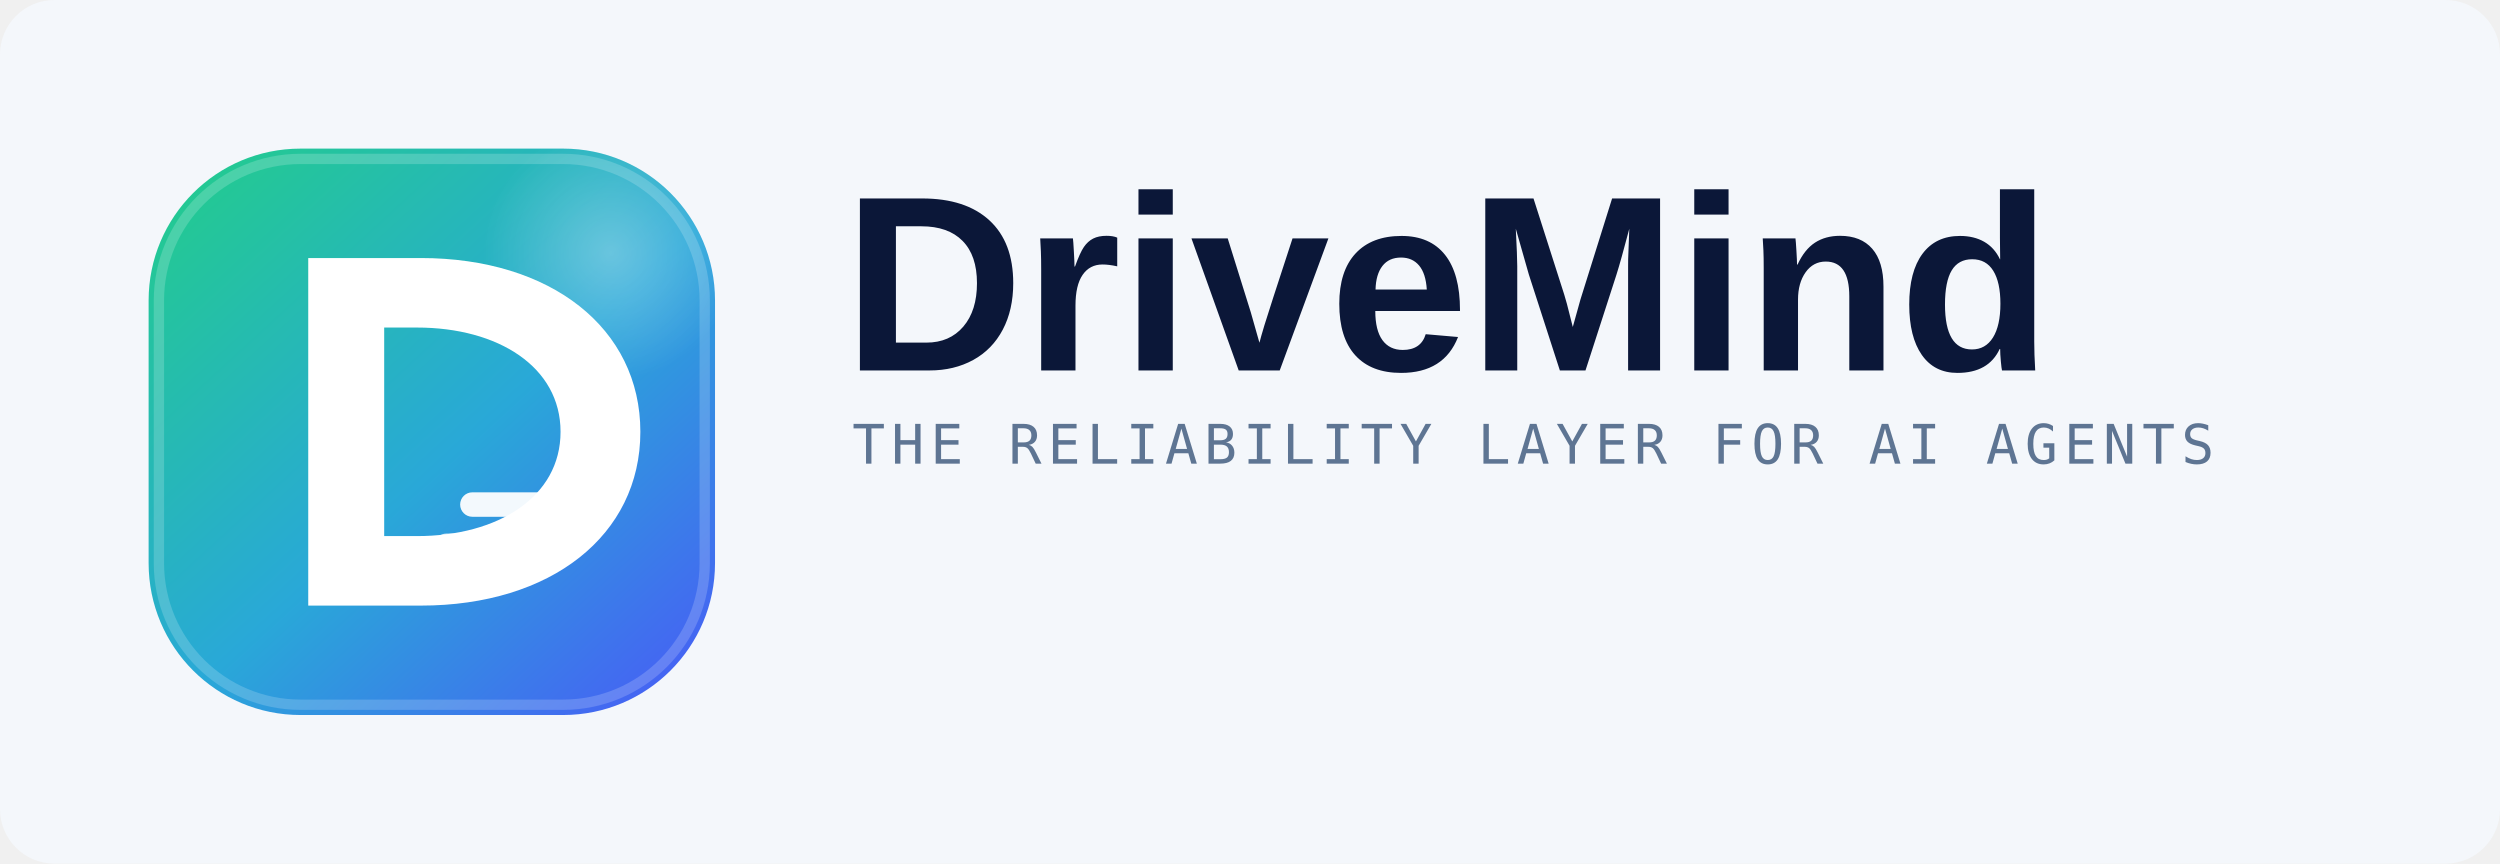
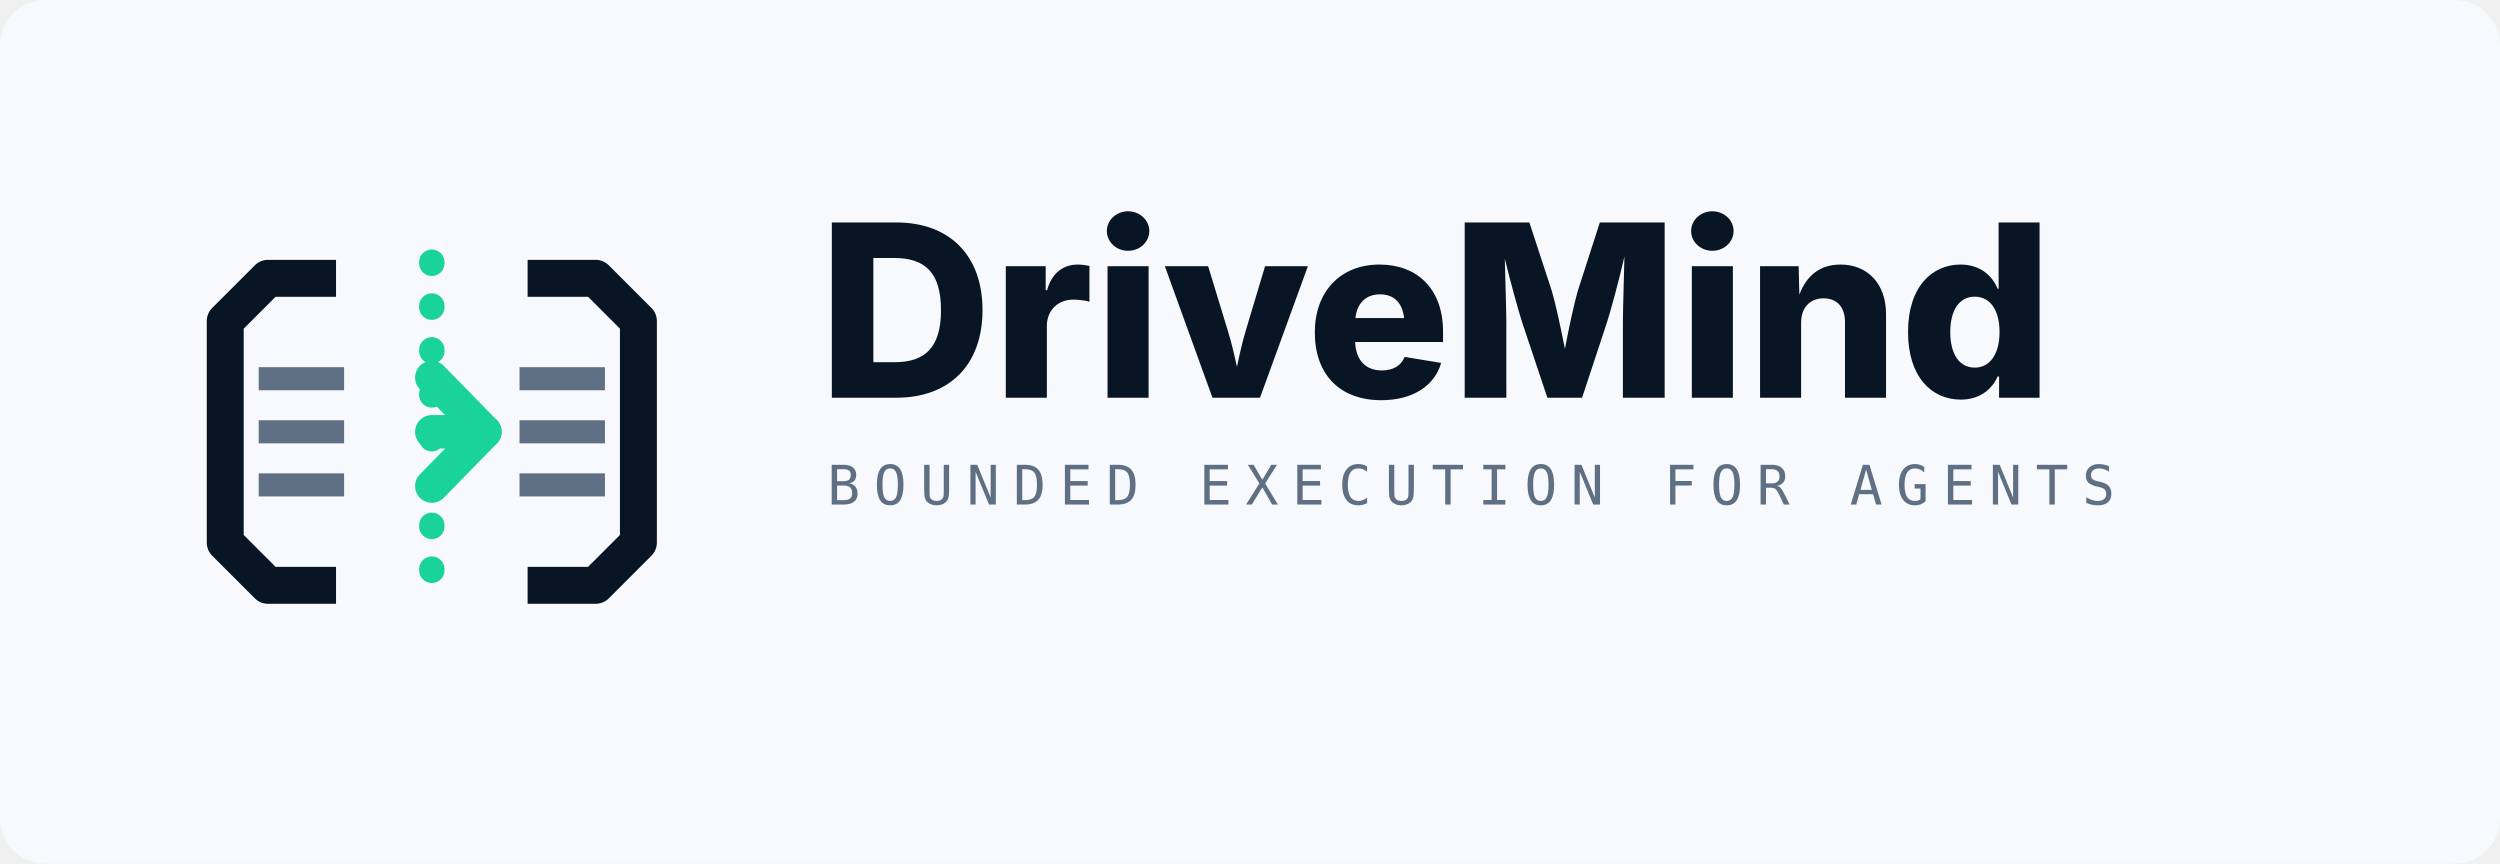
<svg xmlns="http://www.w3.org/2000/svg" width="2200" height="760" viewBox="0 0 2200 760" fill="none">
-   <defs>
-     <linearGradient id="dm_bg_lockup" x1="152" y1="120" x2="864" y2="896" gradientUnits="userSpaceOnUse">
-       <stop stop-color="#23C993" />
-       <stop offset="0.55" stop-color="#29A8D8" />
-       <stop offset="1" stop-color="#4466F2" />
-     </linearGradient>
-     <radialGradient id="dm_shine_lockup" cx="0" cy="0" r="1" gradientUnits="userSpaceOnUse" gradientTransform="translate(790 234) rotate(132.57) scale(198)">
-       <stop stop-color="white" stop-opacity="0.3" />
-       <stop offset="1" stop-color="white" stop-opacity="0" />
-     </radialGradient>
-     <clipPath id="dm_clip_lockup">
-       <rect x="72" y="72" width="880" height="880" rx="236" />
-     </clipPath>
-   </defs>
-   <rect width="2200" height="760" rx="48" fill="#F4F7FB" />
-   <g transform="translate(90 90) scale(0.5664062)">
-     <g clip-path="url(#dm_clip_lockup)">
-       <rect x="72" y="72" width="880" height="880" rx="236" fill="url(#dm_bg_lockup)" />
-       <circle cx="790" cy="234" r="198" fill="url(#dm_shine_lockup)" />
-     </g>
-     <rect x="88" y="88" width="848" height="848" rx="220" stroke="white" stroke-opacity="0.18" stroke-width="16" />
-     <path d="M320 242H495C697 242 836 351 836 512C836 673 697 782 495 782H320V242ZM438 350V674H489C615 674 712 613 712 512C712 411 615 350 489 350H438Z" fill="white" />
-     <rect x="556" y="606" width="170" height="38" rx="19" fill="white" fill-opacity="0.94" />
-     <rect x="516" y="670" width="210" height="38" rx="19" fill="white" fill-opacity="0.76" />
+   <rect width="2200" height="760" rx="40" fill="#F7F9FC" />
+   <g transform="translate(120 120) scale(0.5078125)">
+     <rect x="64" y="64" width="896" height="896" rx="168" fill="#F7F9FC" />
+     <path d="M346 246H228L154 320V704L228 778H346" stroke="#071525" stroke-width="64" stroke-linejoin="round" />
+     <path d="M678 246H796L870 320V704L796 778H678" stroke="#071525" stroke-width="64" stroke-linejoin="round" />
+     <path d="M512 218V806" stroke="#19D39A" stroke-width="44" stroke-linecap="round" stroke-dasharray="2 74" />
+     <path d="M212 420H360" stroke="#607084" stroke-width="40" />
+     <path d="M212 512H360" stroke="#607084" stroke-width="40" />
+     <path d="M212 604H360" stroke="#607084" stroke-width="40" />
+     <path d="M664 420H812" stroke="#607084" stroke-width="40" />
+     <path d="M664 512H812" stroke="#607084" stroke-width="40" />
+     <path d="M664 604H812" stroke="#607084" stroke-width="40" />
+     <path d="M512 418L604 512L512 606" stroke="#19D39A" stroke-width="58" stroke-linecap="round" stroke-linejoin="round" />
+     <path d="M512 512H604" stroke="#19D39A" stroke-width="58" stroke-linecap="round" />
  </g>
-   <text x="742" y="326" fill="#0B1738" font-size="220" font-weight="700" font-family="Outfit, Work Sans, Arial, sans-serif">DriveMind</text>
-   <text x="750" y="408" fill="#5E7593" font-size="48" letter-spacing="5.5" font-family="Geist Mono, IBM Plex Mono, Consolas, monospace">THE RELIABILITY LAYER FOR AI AGENTS</text>
+   <text x="720" y="350" fill="#071525" font-size="212" font-weight="760" font-family="Inter, Avenir Next, Segoe UI, Arial, sans-serif">DriveMind</text>
+   <text x="728" y="444" fill="#607084" font-size="48" letter-spacing="12" font-family="IBM Plex Mono, Geist Mono, Consolas, monospace">BOUNDED EXECUTION FOR AGENTS</text>
</svg>
